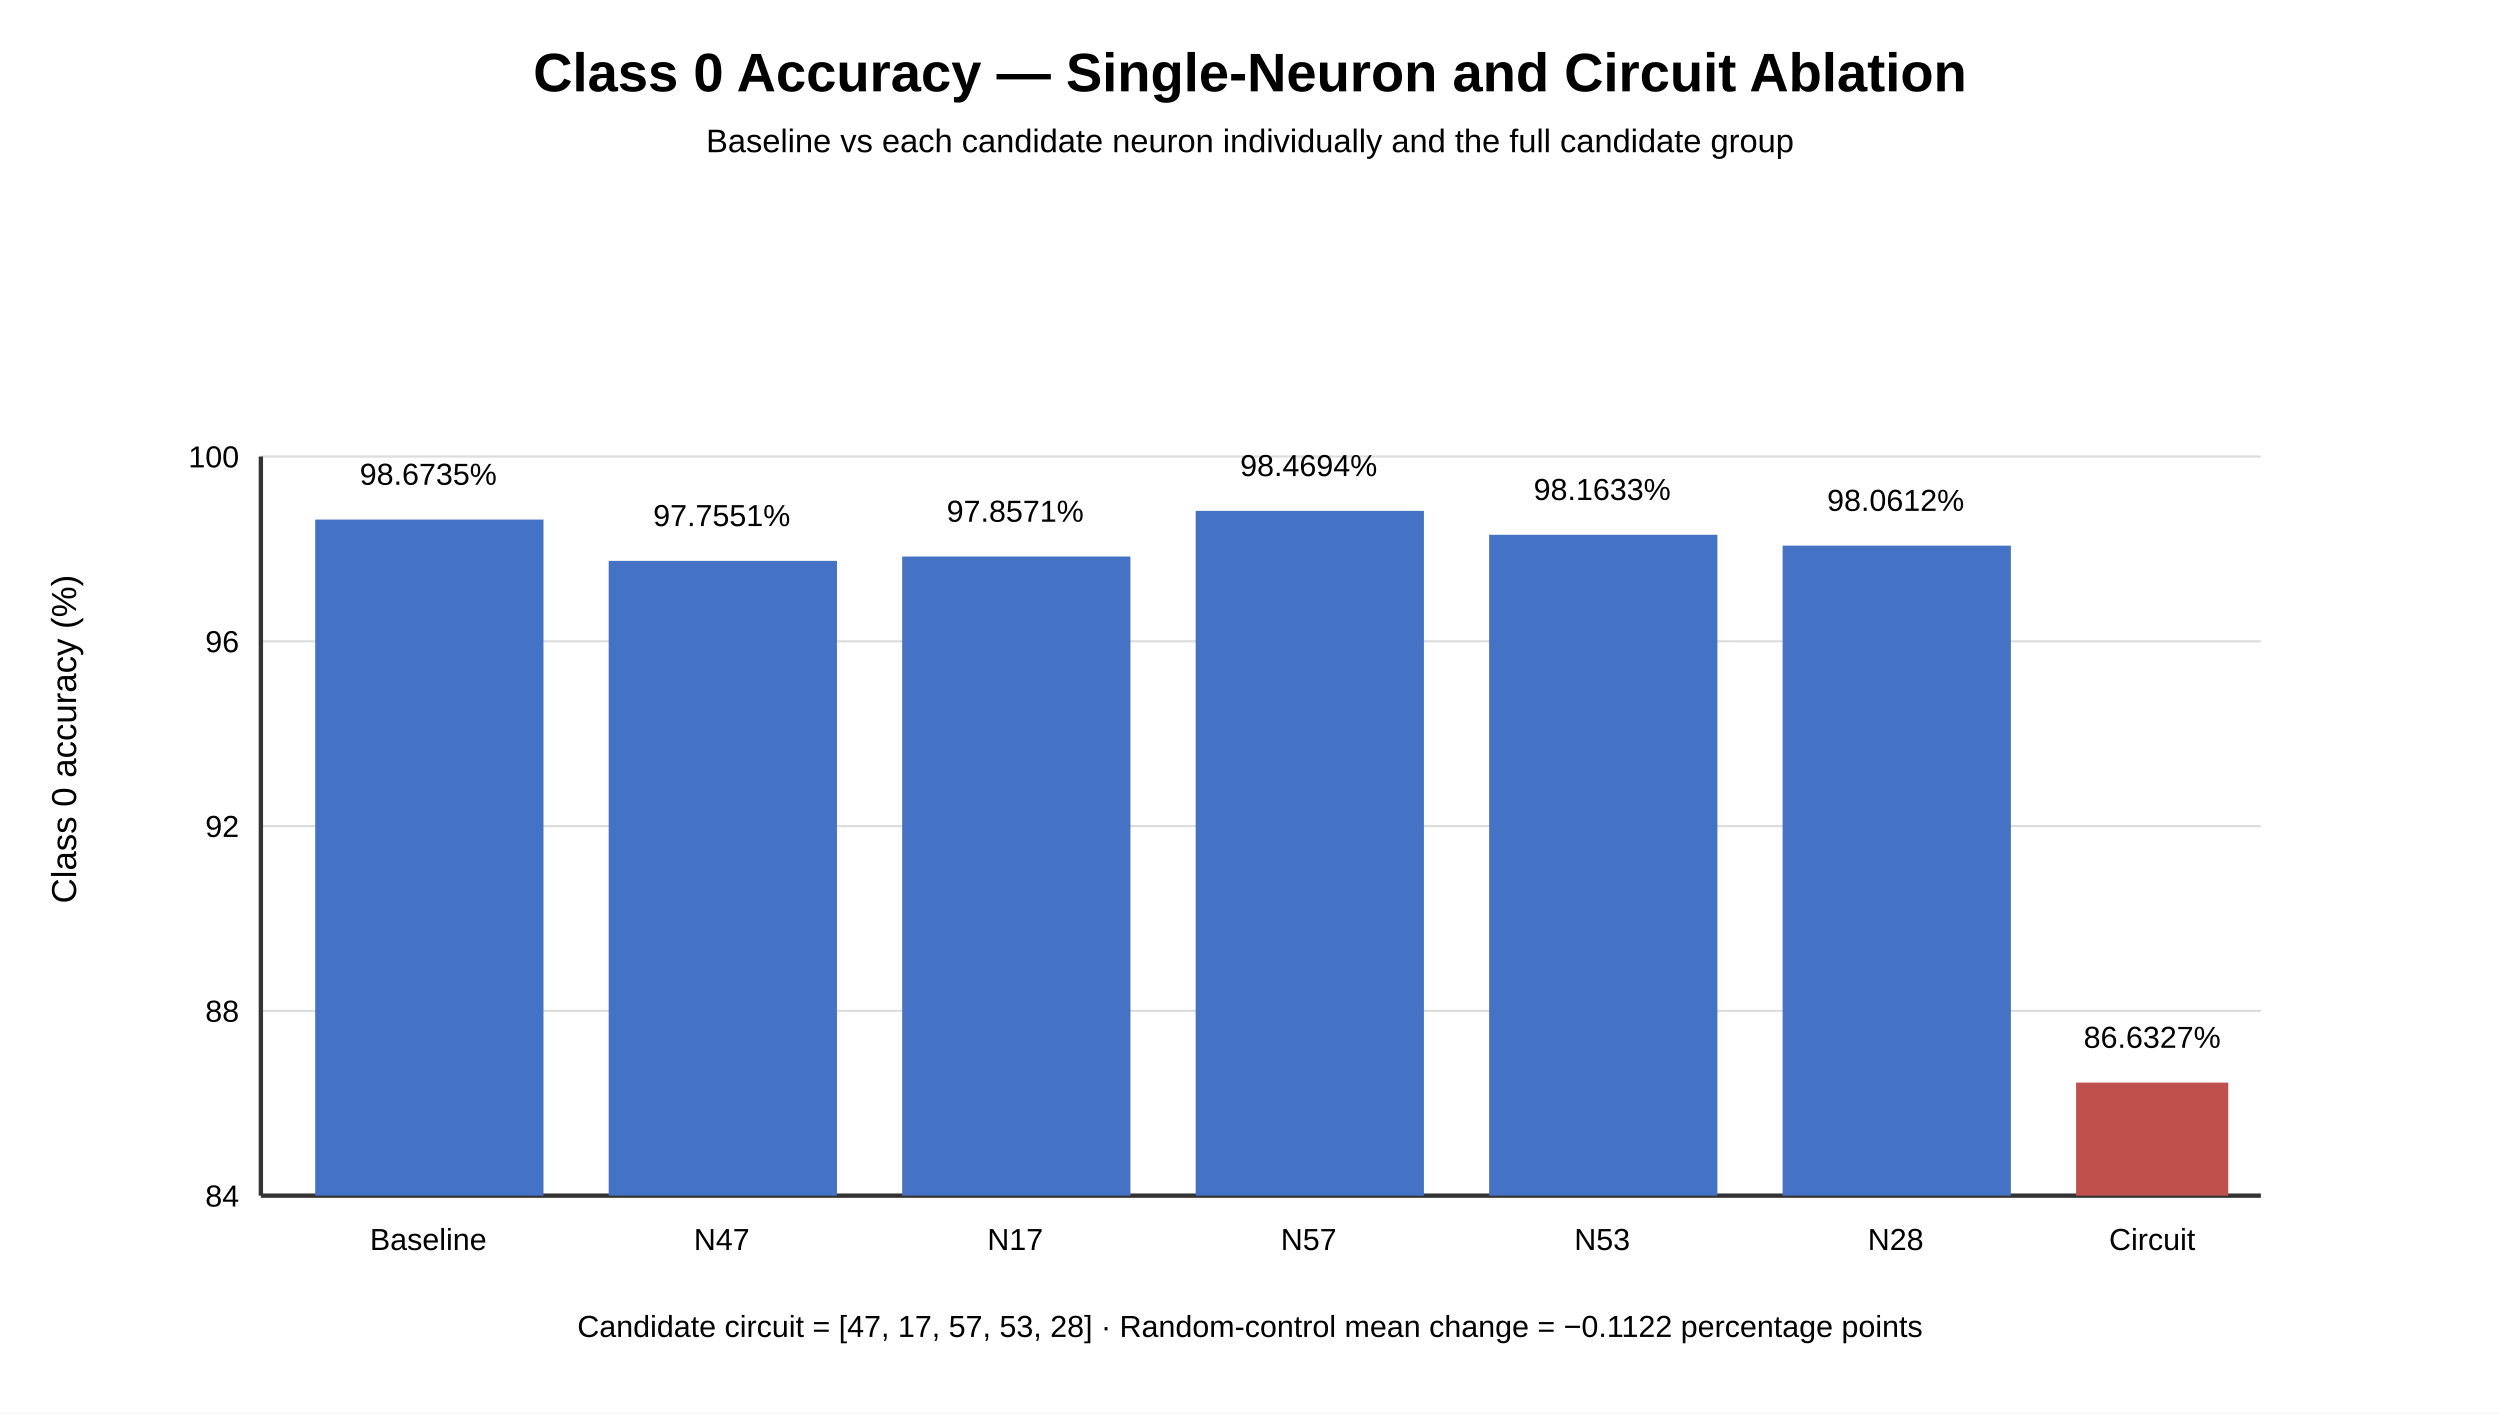
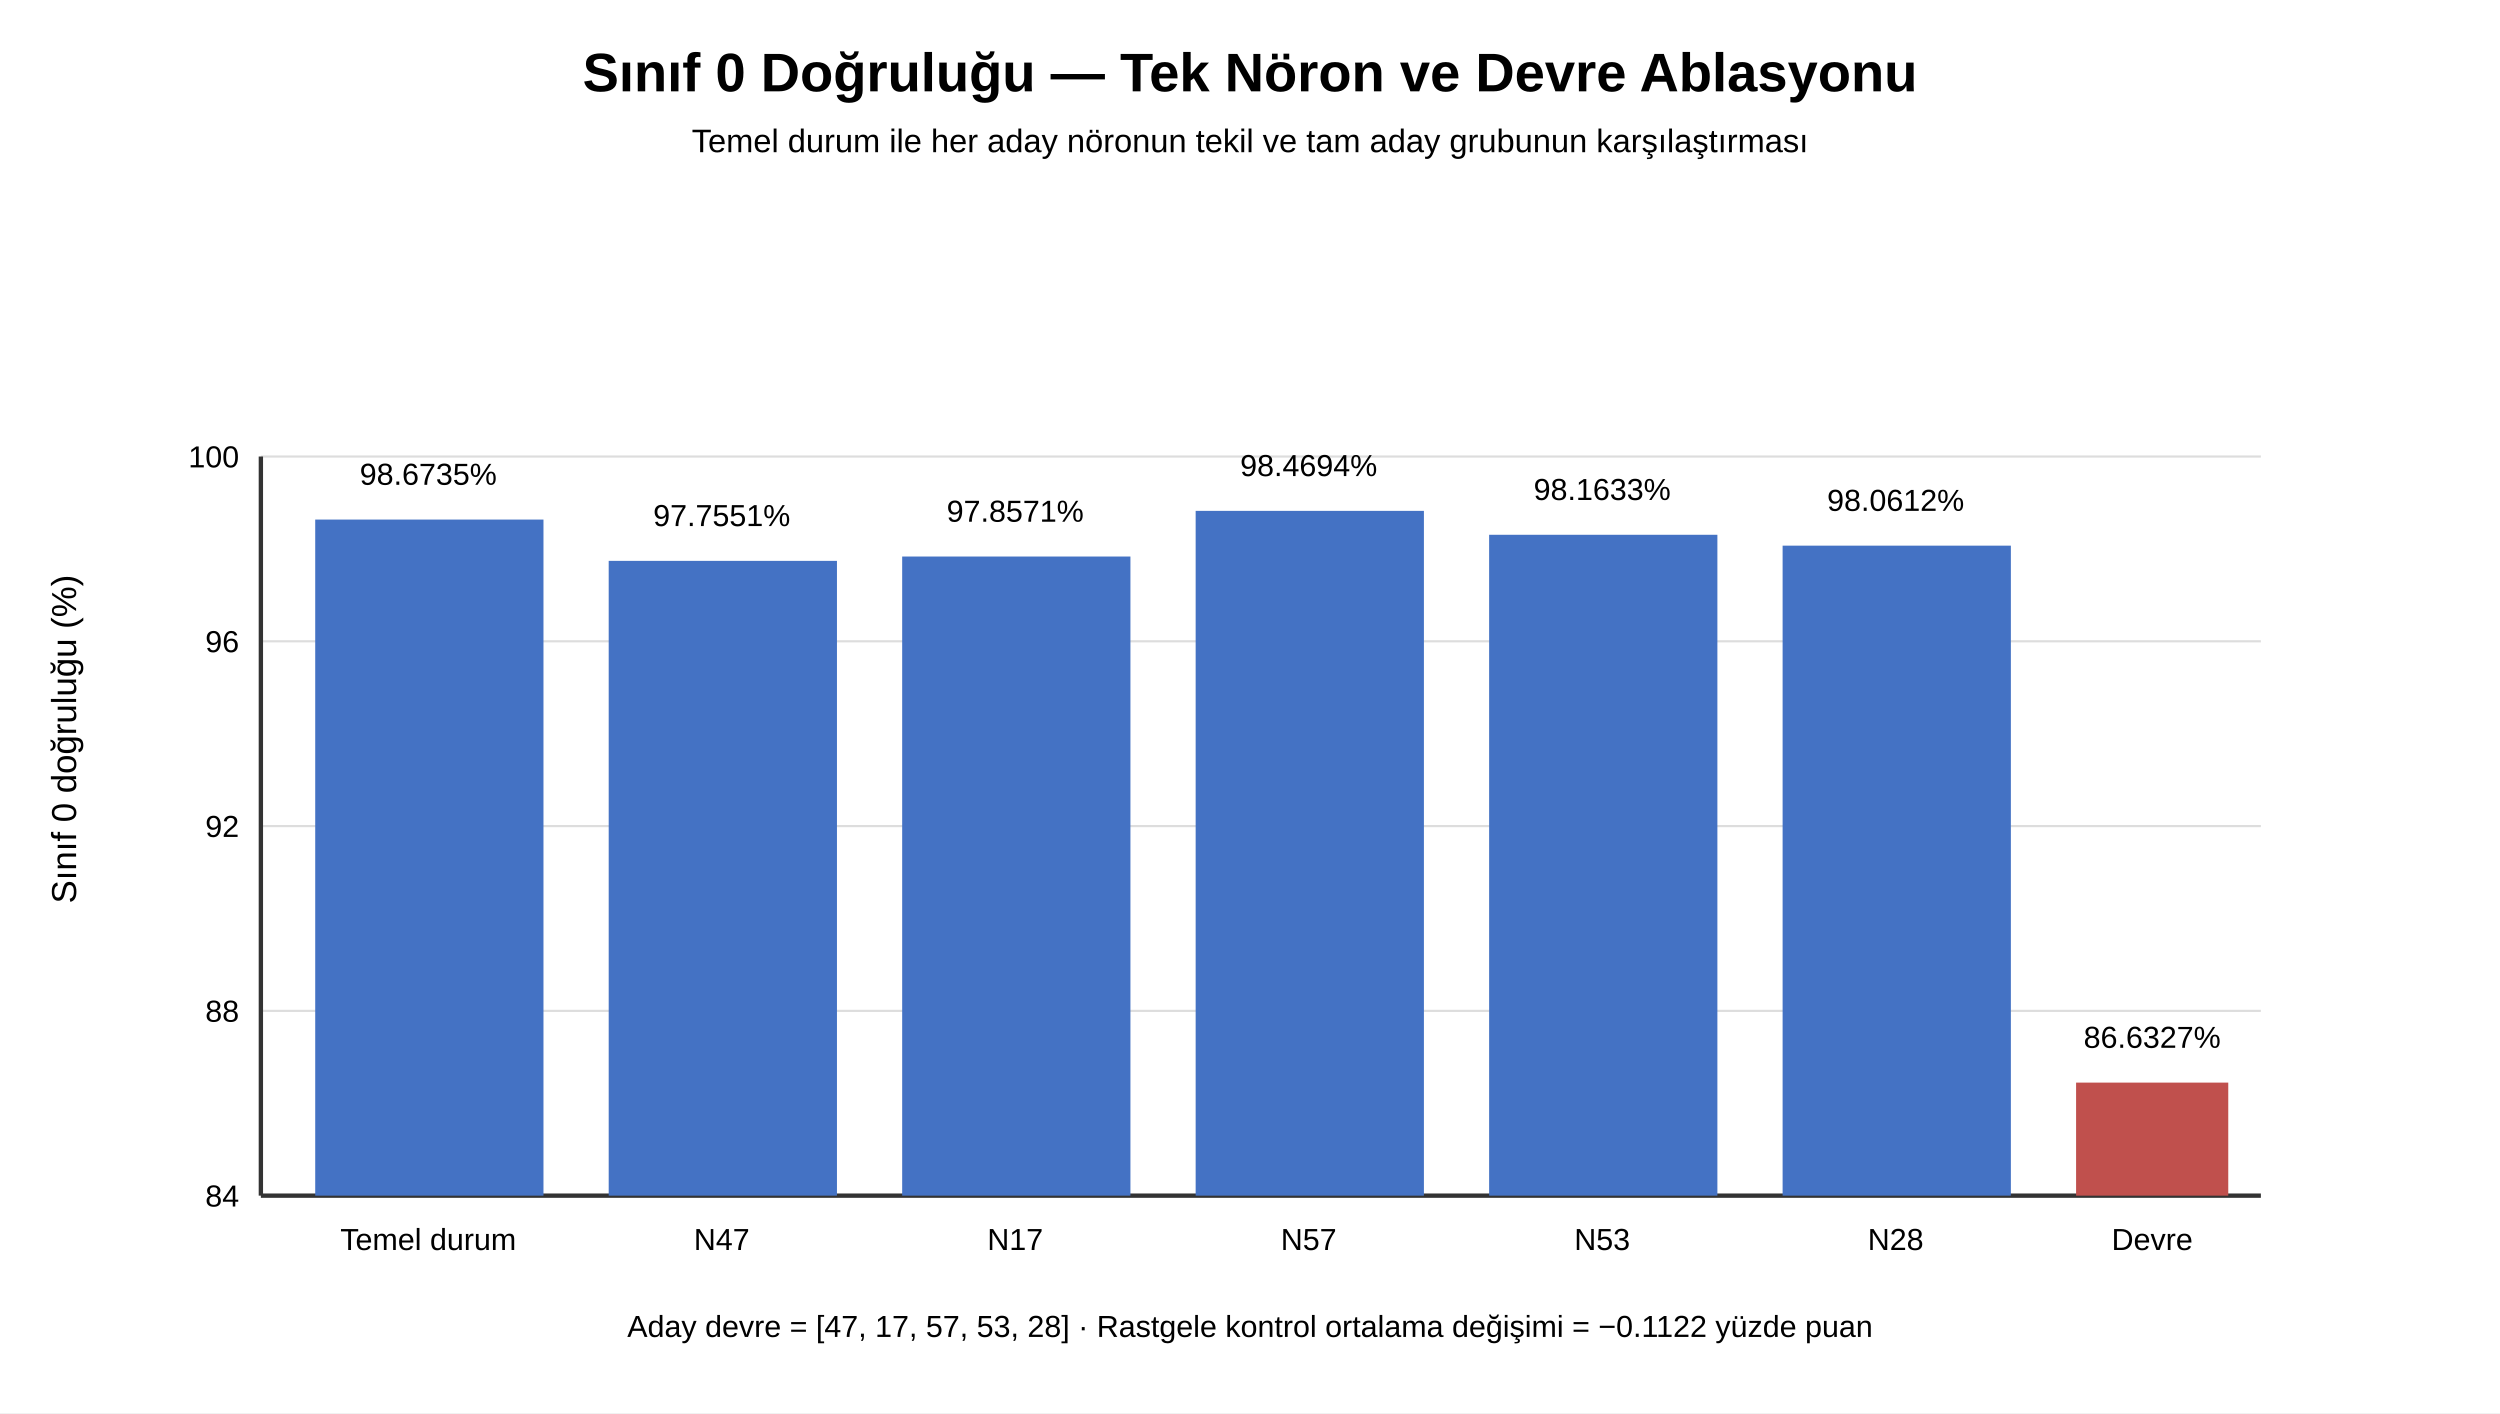
<svg xmlns="http://www.w3.org/2000/svg" width="1150" height="650" viewBox="0 0 1150 650">
  <rect width="1150" height="650" fill="white" />
-   <text x="575" y="42" text-anchor="middle" font-family="Arial" font-size="25" font-weight="bold">Class 0 Accuracy — Single-Neuron and Circuit Ablation</text>
-   <text x="575" y="70" text-anchor="middle" font-family="Arial" font-size="15">Baseline vs each candidate neuron individually and the full candidate group</text>
+   <text x="575" y="42" text-anchor="middle" font-family="Arial" font-size="25" font-weight="bold">Sınıf 0 Doğruluğu — Tek Nöron ve Devre Ablasyonu</text>
+   <text x="575" y="70" text-anchor="middle" font-family="Arial" font-size="15">Temel durum ile her aday nöronun tekil ve tam aday grubunun karşılaştırması</text>
  <g stroke="#dddddd" stroke-width="1">
    <line x1="120" y1="550" x2="1040" y2="550" />
    <line x1="120" y1="465" x2="1040" y2="465" />
    <line x1="120" y1="380" x2="1040" y2="380" />
    <line x1="120" y1="295" x2="1040" y2="295" />
    <line x1="120" y1="210" x2="1040" y2="210" />
  </g>
  <g font-family="Arial" font-size="14" text-anchor="end">
    <text x="110" y="555">84</text>
    <text x="110" y="470">88</text>
    <text x="110" y="385">92</text>
    <text x="110" y="300">96</text>
    <text x="110" y="215">100</text>
  </g>
  <line x1="120" y1="550" x2="1040" y2="550" stroke="#333" stroke-width="2" />
  <line x1="120" y1="210" x2="120" y2="550" stroke="#333" stroke-width="2" />
  <g>
    <rect x="145" y="239" width="105" height="311" fill="#4472C4" />
    <rect x="280" y="258" width="105" height="292" fill="#4472C4" />
    <rect x="415" y="256" width="105" height="294" fill="#4472C4" />
    <rect x="550" y="235" width="105" height="315" fill="#4472C4" />
    <rect x="685" y="246" width="105" height="304" fill="#4472C4" />
    <rect x="820" y="251" width="105" height="299" fill="#4472C4" />
    <rect x="955" y="498" width="70" height="52" fill="#C0504D" />
  </g>
  <g font-family="Arial" font-size="14" text-anchor="middle">
    <text x="197" y="223">98.6735%</text>
    <text x="332" y="242">97.7551%</text>
    <text x="467" y="240">97.8571%</text>
    <text x="602" y="219">98.4694%</text>
    <text x="737" y="230">98.1633%</text>
    <text x="872" y="235">98.0612%</text>
    <text x="990" y="482">86.6327%</text>
-     <text x="197" y="575">Baseline</text>
+     <text x="197" y="575">Temel durum</text>
    <text x="332" y="575">N47</text>
    <text x="467" y="575">N17</text>
    <text x="602" y="575">N57</text>
    <text x="737" y="575">N53</text>
    <text x="872" y="575">N28</text>
-     <text x="990" y="575">Circuit</text>
+     <text x="990" y="575">Devre</text>
  </g>
-   <text x="575" y="615" text-anchor="middle" font-family="Arial" font-size="14">Candidate circuit = [47, 17, 57, 53, 28] · Random-control mean change = −0.1122 percentage points</text>
-   <text x="35" y="340" transform="rotate(-90 35 340)" text-anchor="middle" font-family="Arial" font-size="16">Class 0 accuracy (%)</text>
+   <text x="575" y="615" text-anchor="middle" font-family="Arial" font-size="14">Aday devre = [47, 17, 57, 53, 28] · Rastgele kontrol ortalama değişimi = −0.1122 yüzde puan</text>
+   <text x="35" y="340" transform="rotate(-90 35 340)" text-anchor="middle" font-family="Arial" font-size="16">Sınıf 0 doğruluğu (%)</text>
</svg>
